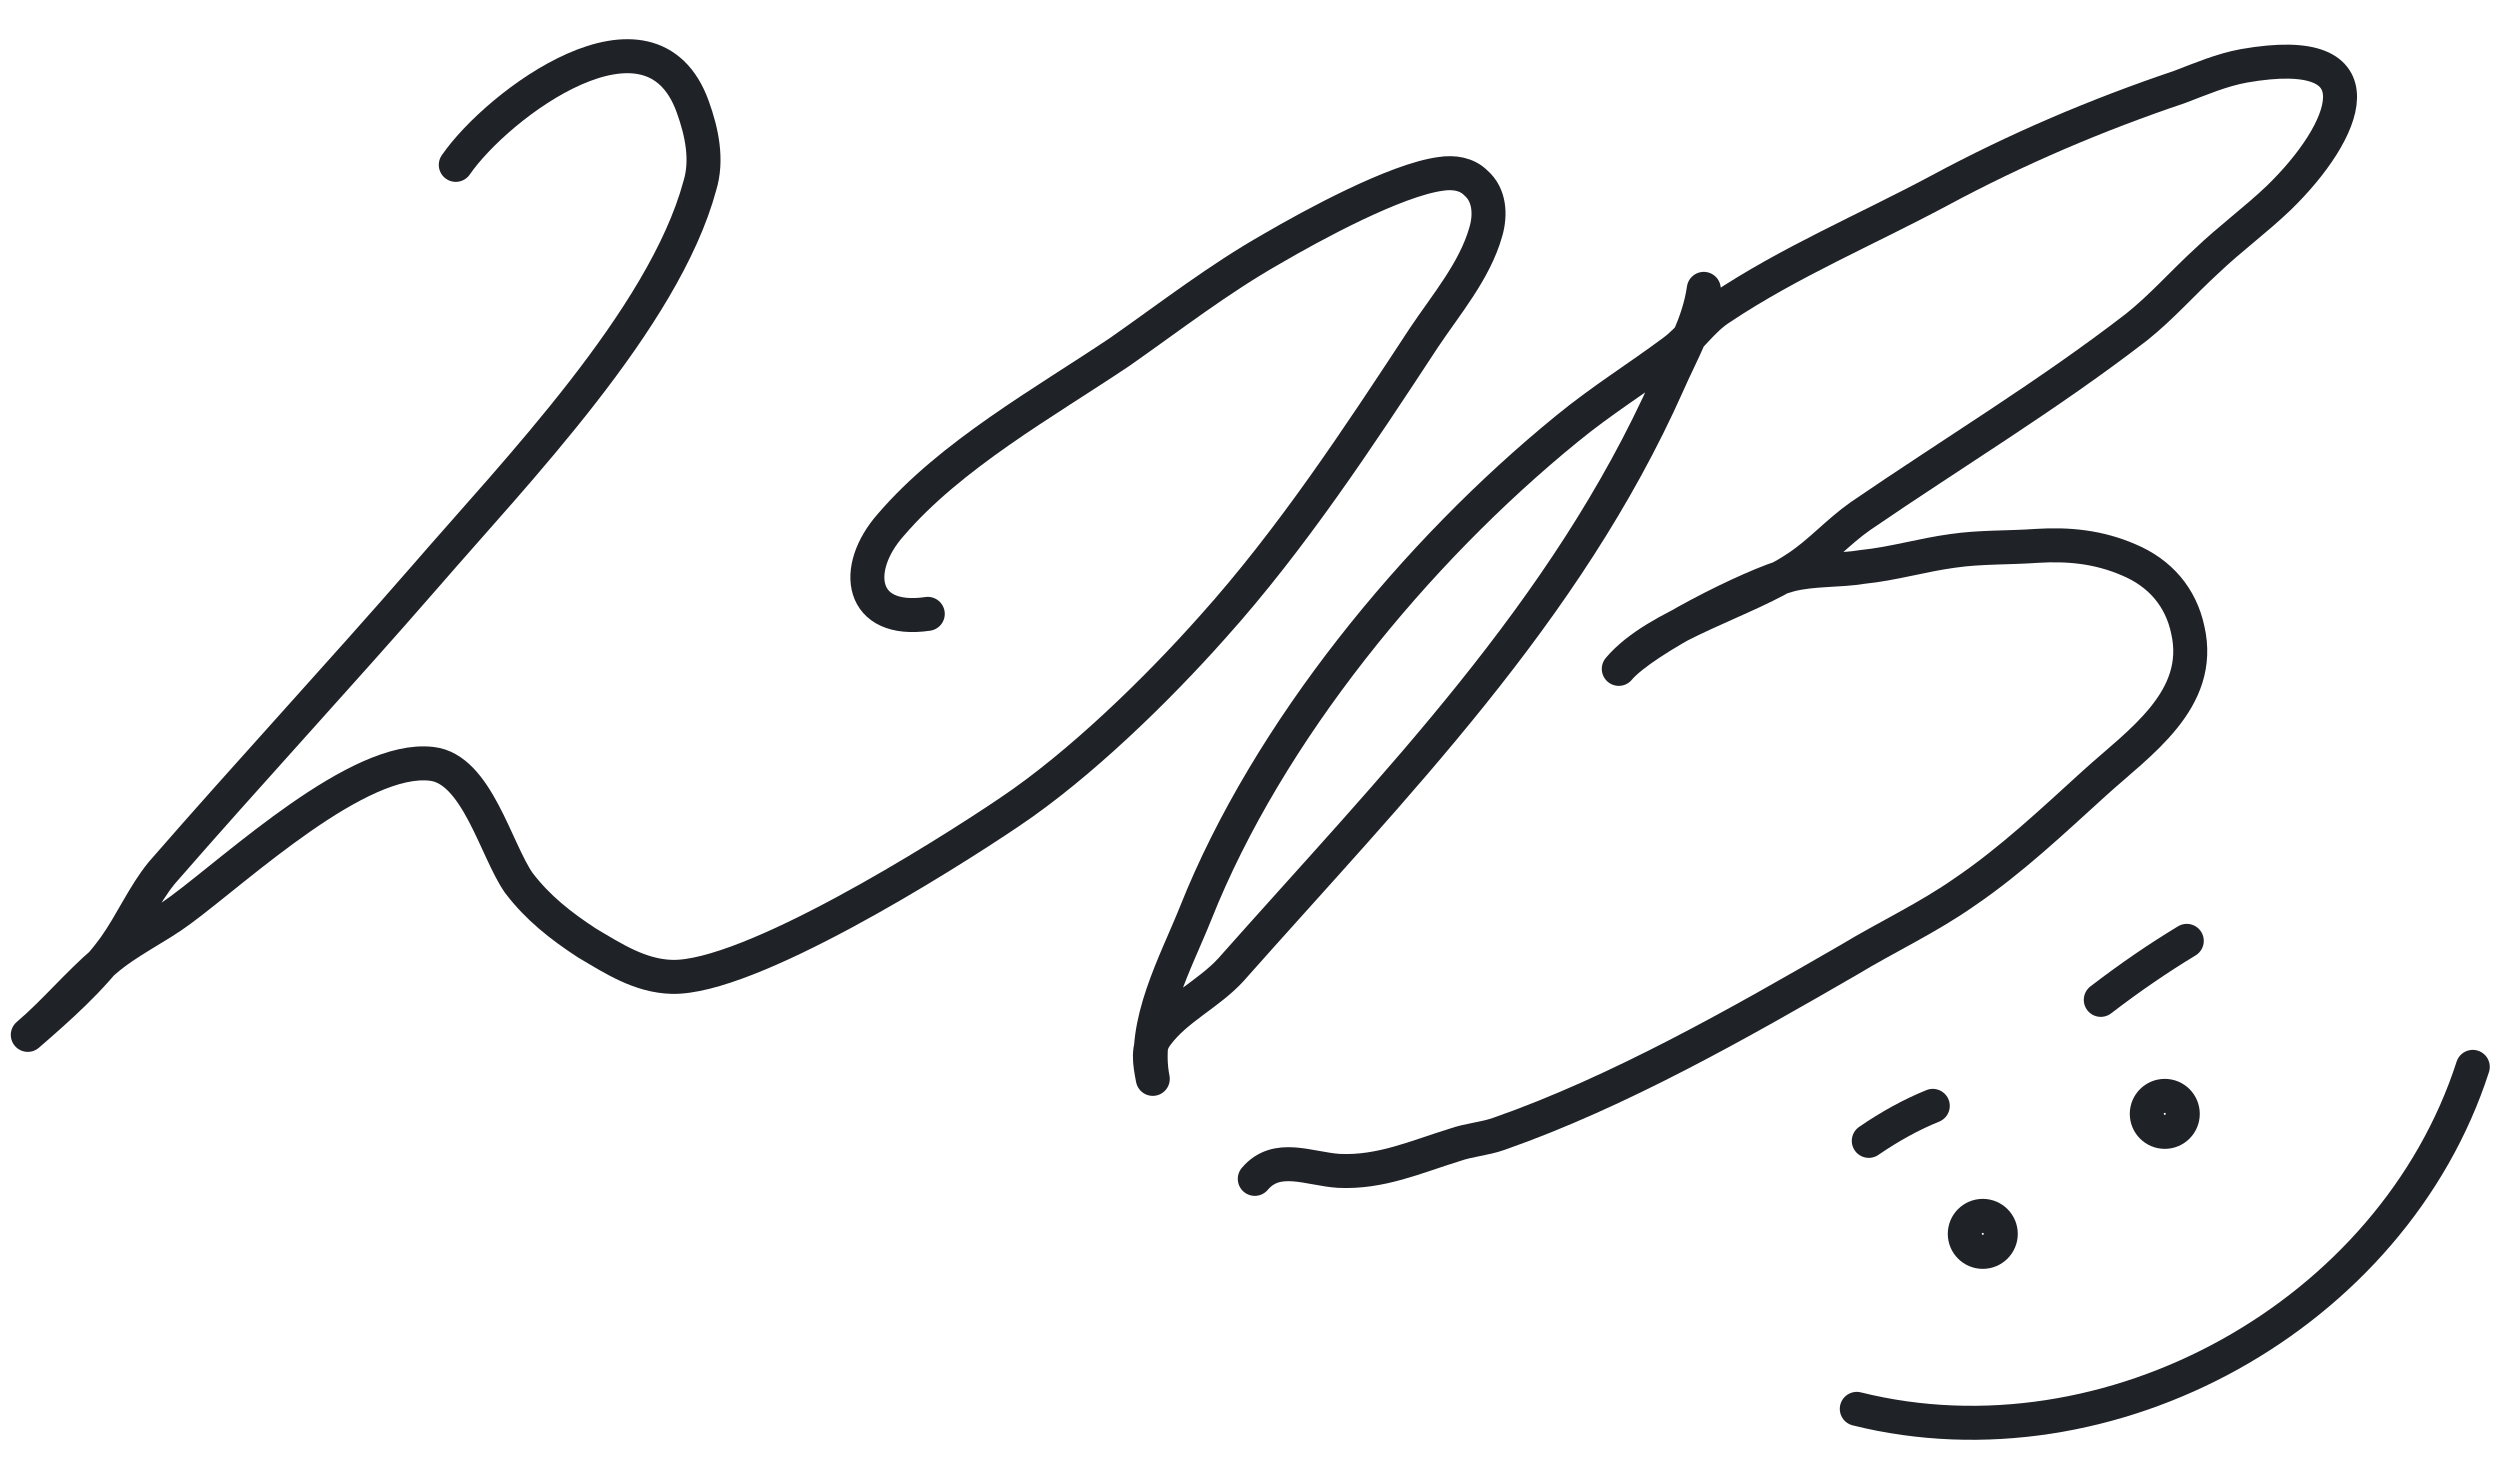
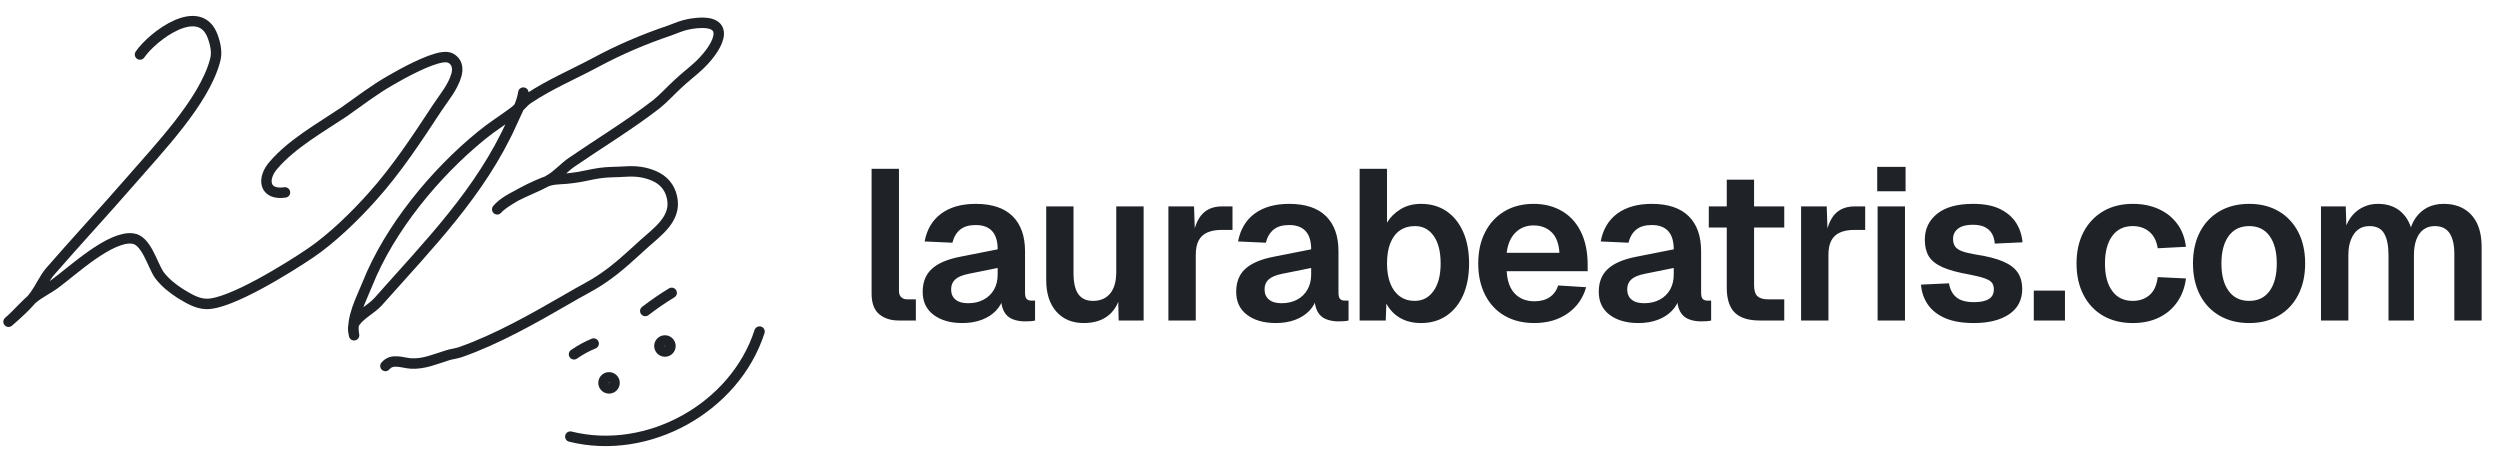
- <svg xmlns="http://www.w3.org/2000/svg" width="115" height="67.4" viewBox="0 0 115 67.4" role="img" aria-labelledby="title">
-   <g transform="translate(-0.70 0.5) scale(0.46)" fill="none" stroke="#1f2328" stroke-width="3.4" stroke-linecap="round" stroke-linejoin="round">
+ <svg xmlns="http://www.w3.org/2000/svg" width="374.4" height="68" viewBox="0 0 374.4 68" role="img" aria-labelledby="title">
+   <path fill="#1f2328" d="M134.63 48Q132.77 48 131.65 47.04Q130.53 46.08 130.53 43.97V25.28H134.63V43.55Q134.63 44.19 134.97 44.51Q135.3 44.83 135.91 44.83H137.16V48ZM144.13 48.38Q141.45 48.38 139.81 47.15Q138.18 45.92 138.18 43.71Q138.18 41.5 139.56 40.26Q140.93 39.01 143.75 38.46L149.41 37.34Q149.41 35.52 148.58 34.61Q147.75 33.7 146.12 33.7Q144.65 33.7 143.8 34.38Q142.95 35.07 142.63 36.35L138.47 36.16Q138.98 33.44 140.97 31.98Q142.95 30.53 146.12 30.53Q149.77 30.53 151.64 32.37Q153.51 34.21 153.51 37.63V43.84Q153.51 44.51 153.75 44.77Q153.99 45.02 154.47 45.02H155.01V48Q154.82 48.06 154.39 48.1Q153.96 48.13 153.51 48.13Q152.45 48.13 151.62 47.79Q150.79 47.46 150.34 46.61Q149.89 45.76 149.89 44.29L150.25 44.54Q149.99 45.66 149.14 46.54Q148.29 47.42 147.01 47.9Q145.73 48.38 144.13 48.38ZM144.97 45.41Q146.34 45.41 147.33 44.86Q148.33 44.32 148.87 43.36Q149.41 42.4 149.41 41.09V40.13L145 41.02Q143.62 41.31 143.03 41.87Q142.44 42.43 142.44 43.33Q142.44 44.32 143.09 44.86Q143.75 45.41 144.97 45.41ZM162.31 48.38Q159.72 48.38 158.2 46.67Q156.68 44.96 156.68 41.92V30.91H160.77V40.9Q160.77 43.04 161.49 44.05Q162.21 45.06 163.69 45.06Q165.35 45.06 166.26 43.95Q167.17 42.85 167.17 40.74V30.91H171.27V48H167.53L167.43 43.3L167.94 43.46Q167.56 45.89 166.12 47.14Q164.68 48.38 162.31 48.38ZM174.98 48V30.91H178.82L178.98 35.65L178.63 35.58Q179.01 33.12 180.09 32.02Q181.16 30.91 183.01 30.91H184.58V34.43H182.98Q181.67 34.43 180.81 34.82Q179.94 35.2 179.51 36.02Q179.08 36.83 179.08 38.14V48ZM191.08 48.38Q188.39 48.38 186.76 47.15Q185.13 45.92 185.13 43.71Q185.13 41.5 186.5 40.26Q187.88 39.01 190.69 38.46L196.36 37.34Q196.36 35.52 195.53 34.61Q194.69 33.7 193.06 33.7Q191.59 33.7 190.74 34.38Q189.89 35.07 189.57 36.35L185.41 36.16Q185.93 33.44 187.91 31.98Q189.89 30.53 193.06 30.53Q196.71 30.53 198.58 32.37Q200.45 34.21 200.45 37.63V43.84Q200.45 44.51 200.69 44.77Q200.93 45.02 201.41 45.02H201.96V48Q201.77 48.06 201.33 48.1Q200.9 48.13 200.45 48.13Q199.4 48.13 198.57 47.79Q197.73 47.46 197.29 46.61Q196.84 45.76 196.84 44.29L197.19 44.54Q196.93 45.66 196.09 46.54Q195.24 47.42 193.96 47.9Q192.68 48.38 191.08 48.38ZM191.91 45.41Q193.29 45.41 194.28 44.86Q195.27 44.32 195.81 43.36Q196.36 42.4 196.36 41.09V40.13L191.94 41.02Q190.57 41.31 189.97 41.87Q189.38 42.43 189.38 43.33Q189.38 44.32 190.04 44.86Q190.69 45.41 191.91 45.41ZM212.81 48.38Q211.01 48.38 209.69 47.62Q208.36 46.85 207.62 45.47L207.53 48H203.62V25.28H207.72V33.34Q208.42 32.16 209.73 31.34Q211.05 30.53 212.81 30.53Q215.01 30.53 216.63 31.63Q218.25 32.74 219.13 34.74Q220.01 36.74 220.01 39.46Q220.01 42.18 219.13 44.18Q218.25 46.18 216.63 47.28Q215.01 48.38 212.81 48.38ZM211.88 45.06Q213.64 45.06 214.69 43.57Q215.75 42.08 215.75 39.46Q215.75 36.8 214.71 35.33Q213.67 33.86 211.91 33.86Q210.6 33.86 209.65 34.51Q208.71 35.17 208.21 36.42Q207.72 37.66 207.72 39.46Q207.72 41.18 208.21 42.45Q208.71 43.71 209.64 44.38Q210.57 45.06 211.88 45.06ZM229.77 48.38Q227.21 48.38 225.32 47.28Q223.43 46.18 222.41 44.16Q221.38 42.14 221.38 39.46Q221.38 36.77 222.41 34.77Q223.43 32.77 225.3 31.65Q227.17 30.53 229.67 30.53Q232.1 30.53 233.94 31.62Q235.78 32.7 236.77 34.75Q237.77 36.8 237.77 39.68V40.61H225.64Q225.77 42.85 226.87 43.98Q227.97 45.12 229.8 45.12Q231.17 45.12 232.09 44.5Q233 43.87 233.35 42.75L237.54 43.01Q236.84 45.5 234.77 46.94Q232.71 48.38 229.77 48.38ZM225.64 37.86H233.54Q233.41 35.78 232.36 34.77Q231.3 33.76 229.67 33.76Q228.04 33.76 226.97 34.82Q225.89 35.87 225.64 37.86ZM245.38 48.38Q242.69 48.38 241.06 47.15Q239.43 45.92 239.43 43.71Q239.43 41.5 240.81 40.26Q242.18 39.01 245 38.46L250.66 37.34Q250.66 35.52 249.83 34.61Q249 33.7 247.37 33.7Q245.89 33.7 245.05 34.38Q244.2 35.07 243.88 36.35L239.72 36.16Q240.23 33.44 242.21 31.98Q244.2 30.53 247.37 30.53Q251.01 30.53 252.89 32.37Q254.76 34.21 254.76 37.63V43.84Q254.76 44.51 255 44.77Q255.24 45.02 255.72 45.02H256.26V48Q256.07 48.06 255.64 48.1Q255.21 48.13 254.76 48.13Q253.7 48.13 252.87 47.79Q252.04 47.46 251.59 46.61Q251.14 45.76 251.14 44.29L251.49 44.54Q251.24 45.66 250.39 46.54Q249.54 47.42 248.26 47.9Q246.98 48.38 245.38 48.38ZM246.21 45.41Q247.59 45.41 248.58 44.86Q249.57 44.32 250.12 43.36Q250.66 42.4 250.66 41.09V40.13L246.25 41.02Q244.87 41.31 244.28 41.87Q243.69 42.43 243.69 43.33Q243.69 44.32 244.34 44.86Q245 45.41 246.21 45.41ZM263.56 48Q261 48 259.8 46.82Q258.6 45.63 258.6 43.1V26.91H262.69V42.72Q262.69 43.9 263.21 44.37Q263.72 44.83 264.81 44.83H267.21V48ZM255.91 34.08V30.91H267.21V34.08ZM269.73 48V30.91H273.57L273.73 35.65L273.38 35.58Q273.77 33.12 274.84 32.02Q275.91 30.91 277.77 30.91H279.33V34.43H277.73Q276.42 34.43 275.56 34.82Q274.69 35.2 274.26 36.02Q273.83 36.83 273.83 38.14V48ZM281.19 48V30.91H285.29V48ZM281.13 28.64V24.99H285.38V28.64ZM295.62 48.38Q293.03 48.38 291.32 47.65Q289.61 46.91 288.71 45.6Q287.81 44.29 287.69 42.62L291.88 42.43Q292.1 43.78 292.97 44.51Q293.83 45.25 295.65 45.25Q297.09 45.25 297.85 44.78Q298.6 44.32 298.6 43.33Q298.6 42.75 298.33 42.37Q298.05 41.98 297.27 41.7Q296.49 41.41 294.98 41.12Q292.39 40.67 290.92 40.02Q289.45 39.36 288.85 38.37Q288.26 37.38 288.26 35.9Q288.26 33.5 290.1 32.02Q291.94 30.53 295.49 30.53Q297.96 30.53 299.54 31.31Q301.13 32.1 301.94 33.39Q302.76 34.69 302.89 36.29L298.73 36.48Q298.69 35.68 298.34 35.04Q297.99 34.4 297.29 34.03Q296.58 33.66 295.43 33.66Q293.99 33.66 293.24 34.24Q292.49 34.82 292.49 35.78Q292.49 36.45 292.79 36.9Q293.09 37.34 293.83 37.62Q294.57 37.89 295.85 38.11Q298.47 38.5 300.01 39.17Q301.54 39.84 302.2 40.85Q302.85 41.86 302.85 43.26Q302.85 45.73 300.89 47.06Q298.92 48.38 295.62 48.38ZM304.58 48V43.52H309.25V48ZM319.4 48.38Q316.84 48.38 314.95 47.28Q313.06 46.18 312.02 44.16Q310.98 42.14 310.98 39.46Q310.98 36.77 312.02 34.77Q313.06 32.77 314.95 31.65Q316.84 30.53 319.4 30.53Q321.57 30.53 323.27 31.3Q324.97 32.06 326.04 33.49Q327.11 34.91 327.37 36.96L323.14 37.18Q322.89 35.55 321.88 34.7Q320.87 33.86 319.4 33.86Q317.41 33.86 316.33 35.34Q315.24 36.83 315.24 39.46Q315.24 42.11 316.33 43.58Q317.41 45.06 319.4 45.06Q320.9 45.06 321.91 44.19Q322.92 43.33 323.14 41.5L327.37 41.7Q327.11 43.74 326.05 45.25Q325 46.75 323.3 47.57Q321.61 48.38 319.4 48.38ZM336.84 48.38Q334.31 48.38 332.41 47.28Q330.5 46.18 329.46 44.16Q328.42 42.14 328.42 39.46Q328.42 36.74 329.46 34.74Q330.5 32.74 332.41 31.63Q334.31 30.53 336.84 30.53Q339.37 30.53 341.25 31.63Q343.14 32.74 344.18 34.74Q345.22 36.74 345.22 39.46Q345.22 42.14 344.18 44.16Q343.14 46.18 341.25 47.28Q339.37 48.38 336.84 48.38ZM336.84 45.06Q338.82 45.06 339.89 43.58Q340.97 42.11 340.97 39.46Q340.97 36.83 339.89 35.34Q338.82 33.86 336.84 33.86Q334.85 33.86 333.77 35.34Q332.68 36.83 332.68 39.46Q332.68 42.11 333.77 43.58Q334.85 45.06 336.84 45.06ZM347.59 48V30.91H351.3L351.43 35.1L351.05 34.91Q351.33 33.54 352.05 32.56Q352.77 31.58 353.81 31.06Q354.85 30.53 356.1 30.53Q358.28 30.53 359.62 31.76Q360.97 32.99 361.32 35.14H360.77Q361.06 33.63 361.77 32.62Q362.47 31.62 363.54 31.07Q364.61 30.53 365.96 30.53Q367.72 30.53 369 31.28Q370.28 32.03 370.97 33.47Q371.65 34.91 371.65 37.02V48H367.56V38.08Q367.56 35.97 366.84 34.91Q366.12 33.86 364.65 33.86Q363.65 33.86 362.95 34.37Q362.25 34.88 361.88 35.86Q361.51 36.83 361.51 38.21V48H357.7V38.21Q357.7 36.1 357.06 34.98Q356.42 33.86 354.85 33.86Q353.86 33.86 353.17 34.37Q352.49 34.88 352.09 35.86Q351.69 36.83 351.69 38.21V48Z" />
+   <g transform="translate(-0.70 1.08) scale(0.46)" fill="none" stroke="#1f2328" stroke-width="3.4" stroke-linecap="round" stroke-linejoin="round">
    <path d="M47.1 15.4C51.3 9.3 66.6 -2.1 70.8 9.6C71.7 12.1 72.3 14.9 71.5 17.5C67.9 30.8 53 46.2 44.1 56.5C35.4 66.5 26.4 76.2 17.7 86.2C15.9 88.4 14.7 91.2 13 93.6C10.7 96.8 7.3 99.8 4.3 102.4C7 100.1 9.3 97.3 12 95C14.3 93 17.2 91.7 19.6 89.9C25.3 85.7 37.4 74.4 44.7 75.3C49.2 75.8 51.1 83.9 53.4 87.2C55.3 89.7 57.6 91.5 60.2 93.2C62.9 94.8 65.5 96.5 68.7 96.6C76.4 96.8 95.7 84.7 102.5 80.1C109.5 75.4 117.2 67.9 122.8 61.6C130.7 52.8 137.4 42.6 143.9 32.7C146.1 29.4 149 26 150.1 22.1C150.6 20.4 150.5 18.4 149.1 17.2C148.2 16.3 146.9 16.1 145.6 16.3C141.1 16.9 132.8 21.4 128.7 23.8C123.4 26.8 118.5 30.6 113.5 34.1C105.9 39.2 96.6 44.4 90.6 51.4C86.7 55.8 87.5 61.3 94.3 60.3" />
    <path d="M171.9 27.8C171.4 31.3 169.7 34.1 168.3 37.3C158.1 60.2 140.9 77.5 124.6 95.9C122.4 98.3 119.1 99.8 117.2 102.4C116.2 103.7 116.5 105.2 116.8 106.8C115.7 101.3 119.1 95.2 121.1 90.2C128.3 72.1 143.1 54.1 158.2 41.8C161.6 39 165.3 36.7 168.8 34.1C170.6 32.8 171.7 30.9 173.6 29.7C180.5 25.1 188.1 21.9 195.4 18C203.2 13.8 211.2 10.4 219.5 7.6C221.6 6.8 223.7 5.9 225.9 5.5C240.1 3 236.2 12.1 229.4 18.7C227.1 20.9 224.5 22.8 222.2 25C219.8 27.2 217.7 29.6 215.2 31.6C206.4 38.4 196.8 44.2 187.6 50.5C185.3 52.1 183.5 54.2 181.2 55.7C176.3 59 167.2 61.3 163.4 65.8C165.8 62.9 176.7 57.4 180.5 56.4C182.8 55.8 185.4 56 187.8 55.6C190.8 55.3 193.8 54.4 196.8 54C199.5 53.6 202.4 53.7 205.2 53.5C208.4 53.3 211.4 53.6 214.4 54.9C217.5 56.2 219.6 58.6 220.3 61.9C221.9 68.9 215.4 73.2 211 77.2C206.7 81.1 202.7 84.9 198 88.1C194.3 90.7 190.2 92.6 186.4 94.9C175.5 101.2 163.4 108.1 151.4 112.3C150 112.8 148.4 112.9 147 113.4C143.1 114.6 139.6 116.2 135.4 116C132.4 115.8 129.2 114.2 127 116.8" />
    <path d="M188.4 113Q191.6 110.8 194.8 109.5" />
    <path d="M201.6 122.3a1.8 1.8 0 1 1 -3.6 0a1.8 1.8 0 1 1 3.6 0" />
    <path d="M211.6 98.9Q215.9 95.6 220.2 93" />
    <path d="M219.8 110.3a1.8 1.8 0 1 1 -3.6 0a1.8 1.8 0 1 1 3.6 0" />
    <path d="M187.2 139.8C212.5 146.1 240.8 130.4 248.8 105.6" />
  </g>
</svg>
